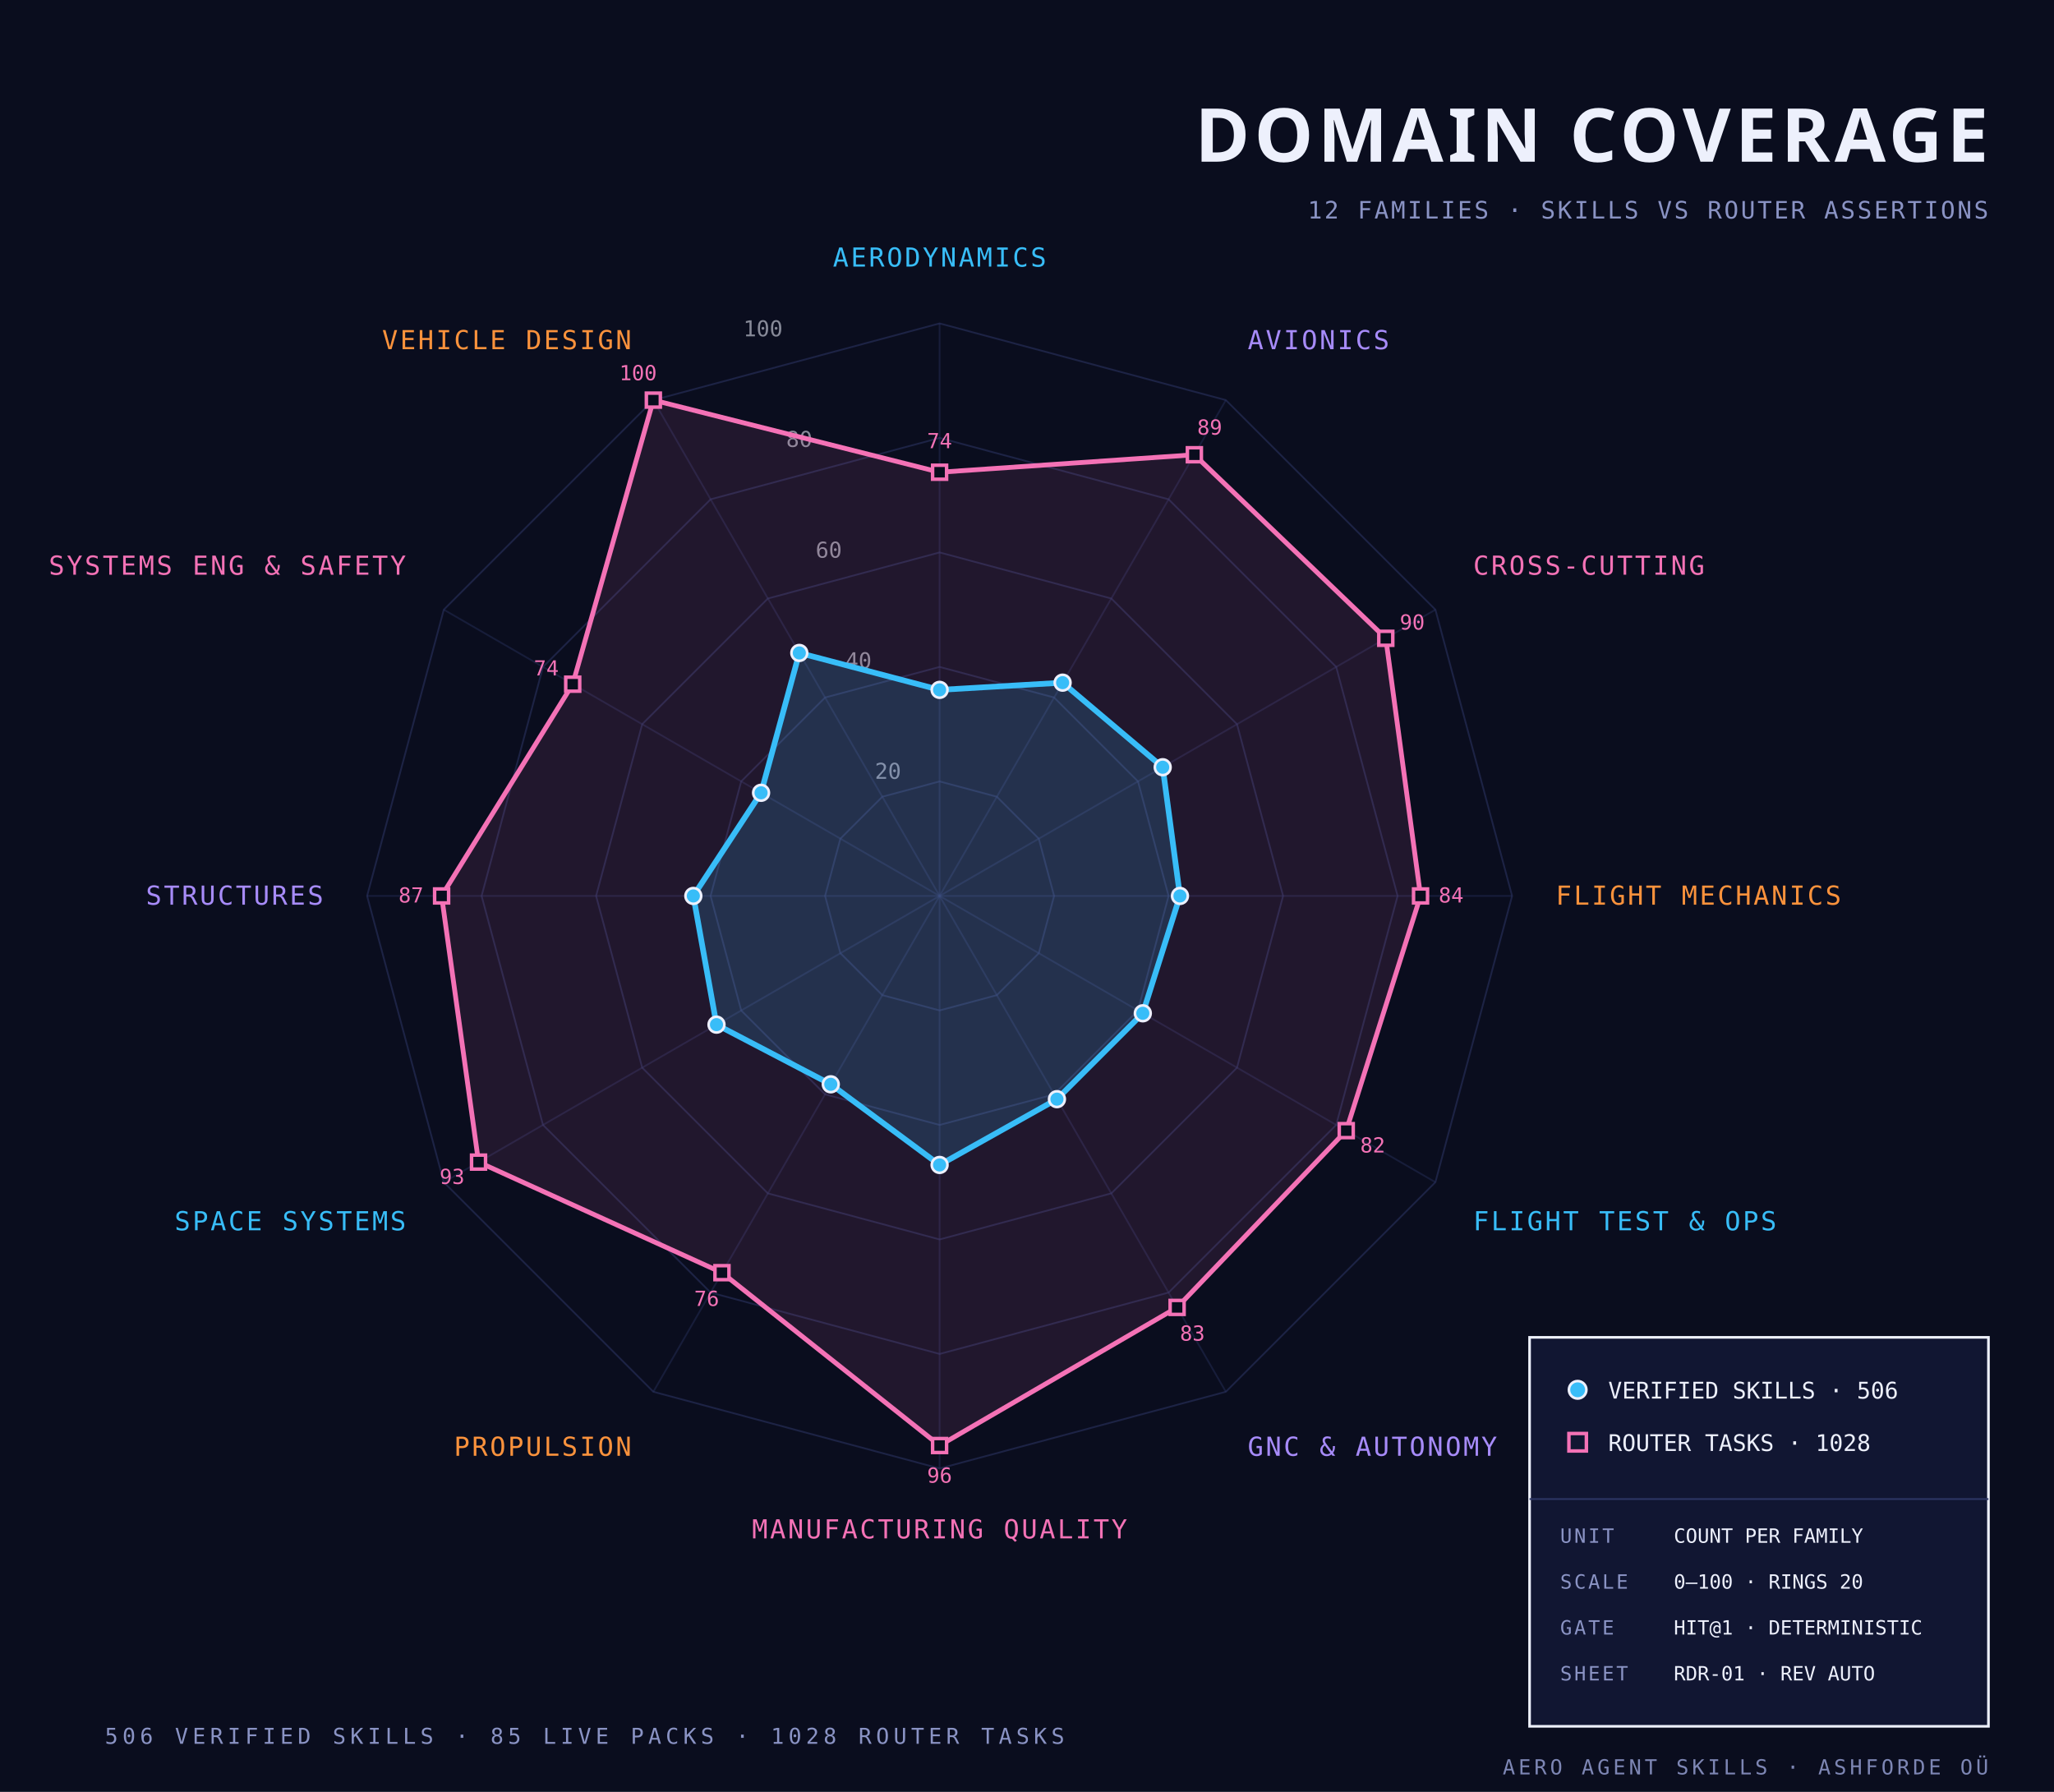
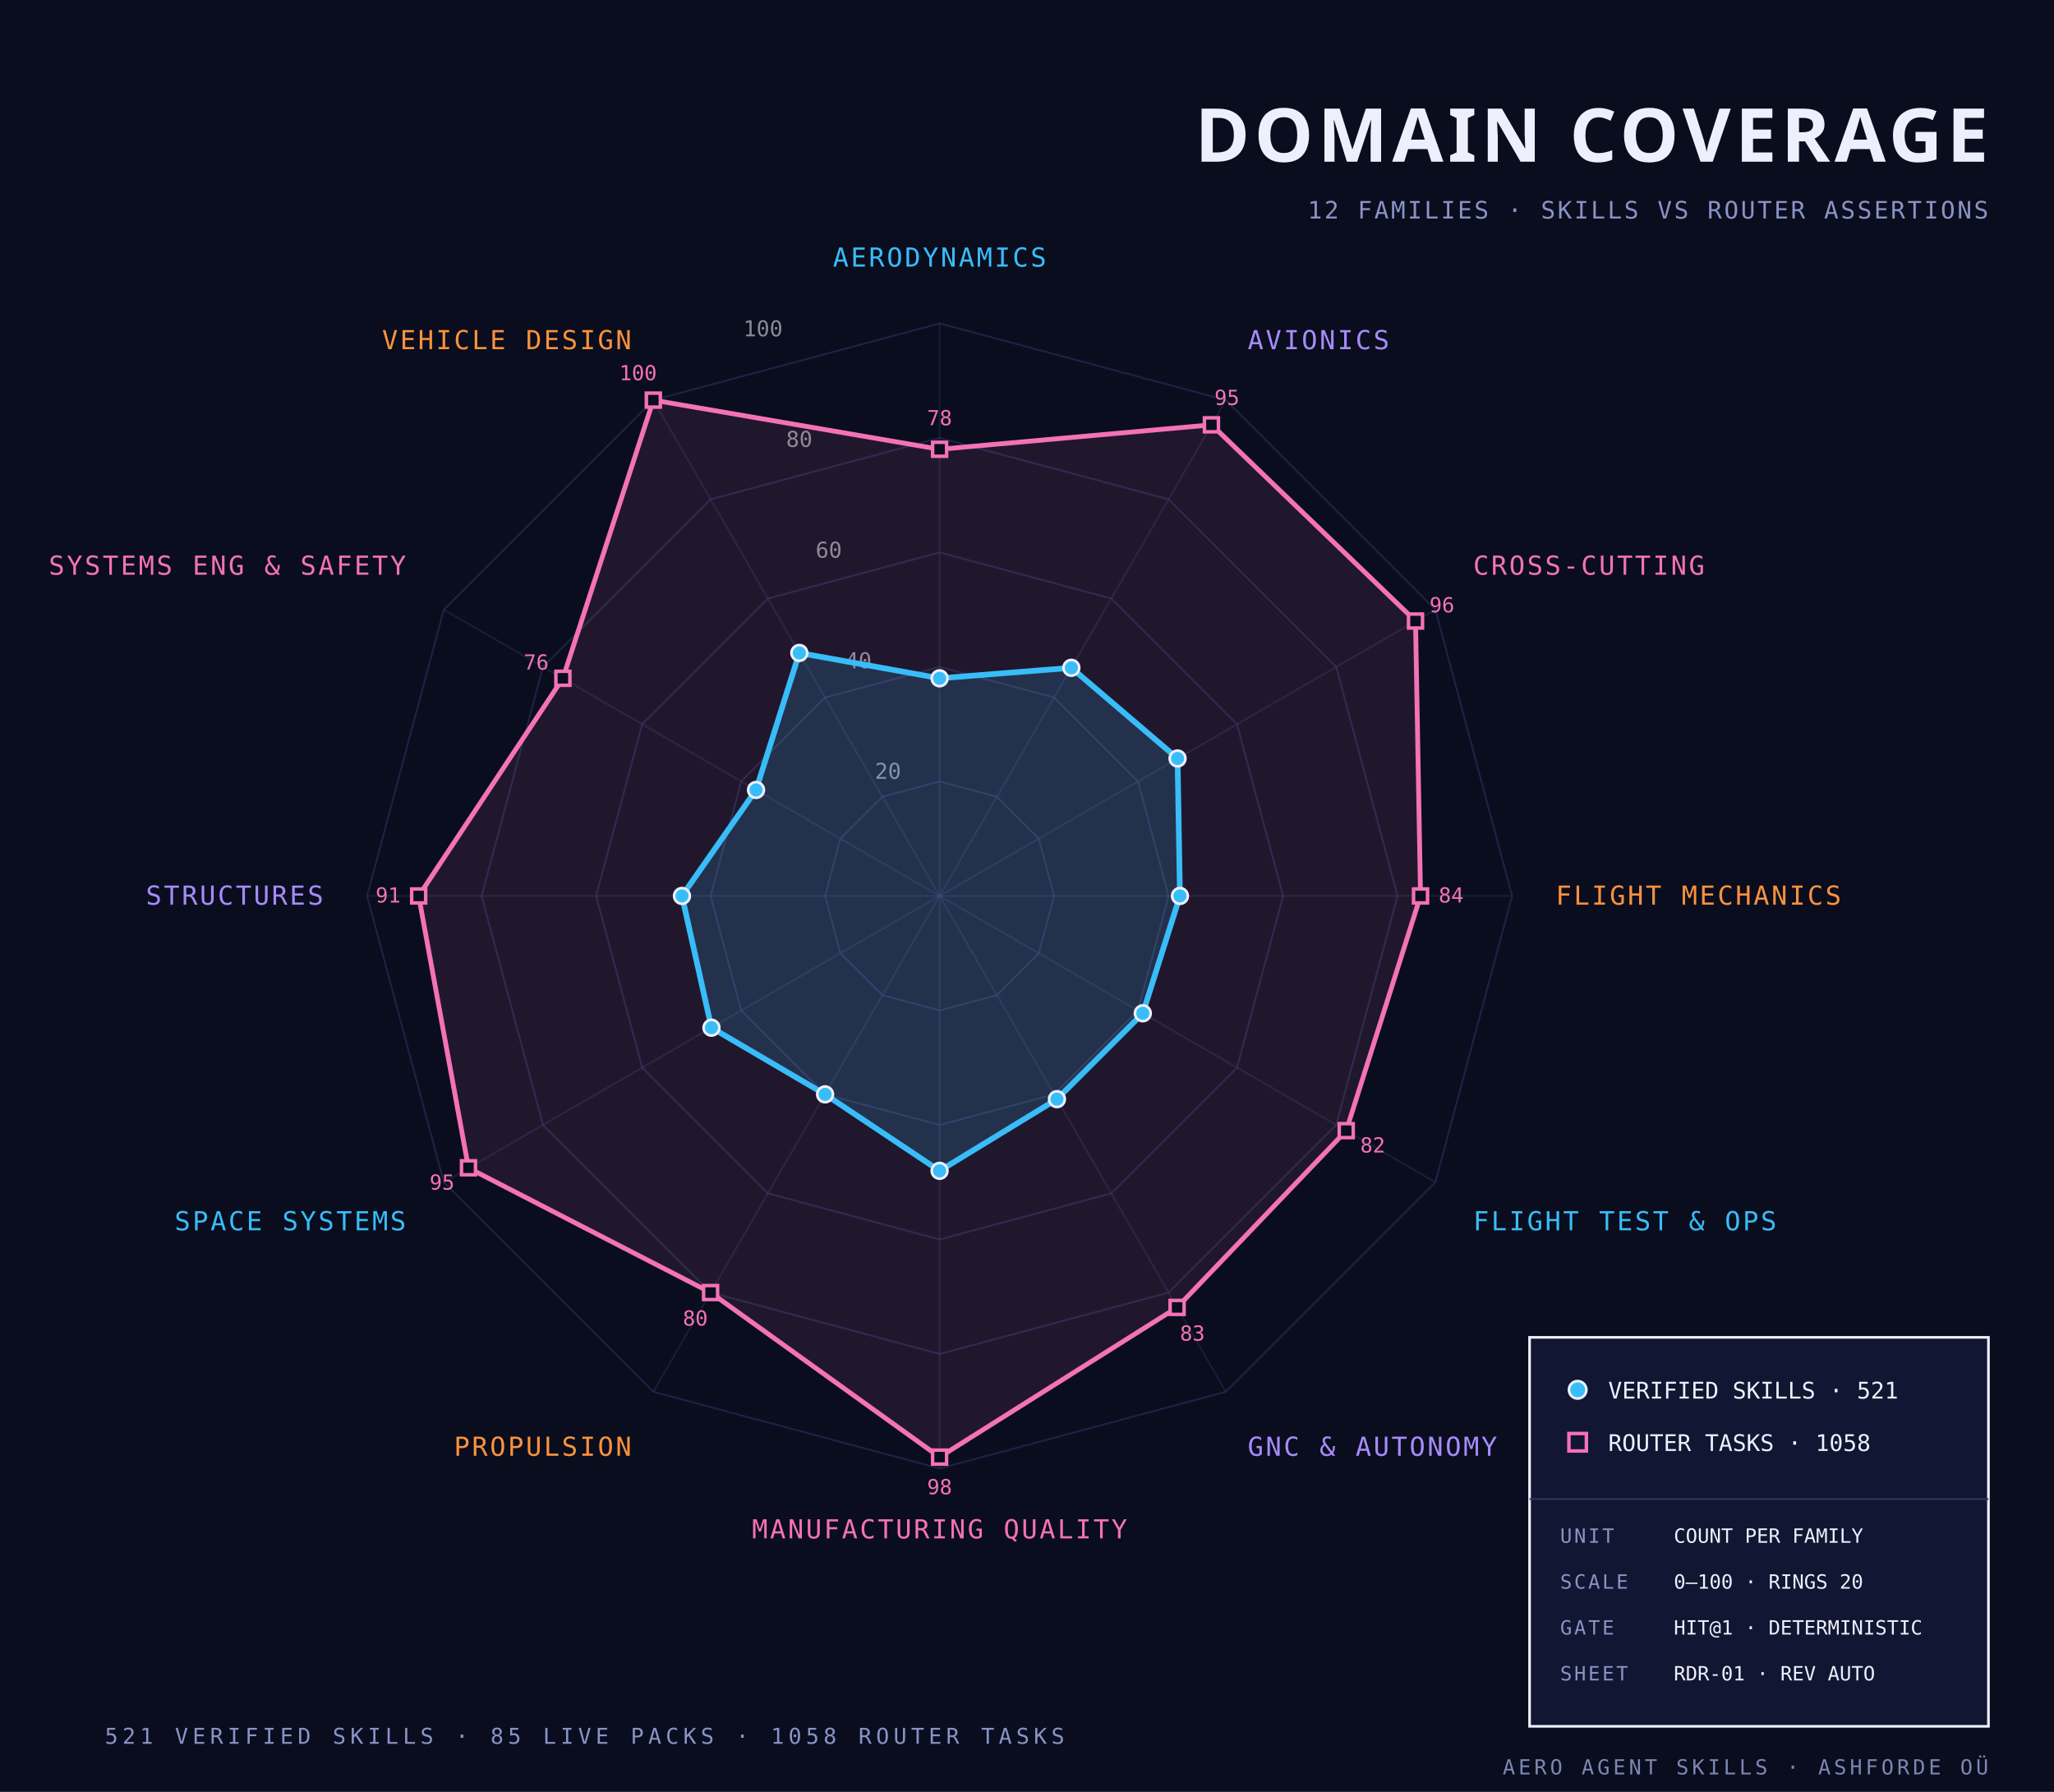
<svg xmlns="http://www.w3.org/2000/svg" width="940" height="820" viewBox="0 0 940 820">
  <style>
    .mono { font-family: "JetBrains Mono", "IBM Plex Mono", "Menlo", monospace; }
    .cond { font-family: "Barlow Condensed", "DIN Condensed", "Arial Narrow", sans-serif; font-weight: 700; text-transform: uppercase; }
    .serif { font-family: "Instrument Serif", Georgia, serif; font-style: italic; }
  </style>
  <rect width="940" height="820" fill="#0a0d1e" />
  <polygon points="430.0,357.6 456.2,364.6 475.4,383.8 482.4,410.0 475.4,436.2 456.2,455.4 430.0,462.4 403.8,455.4 384.6,436.2 377.6,410.0 384.6,383.8 403.8,364.6" fill="none" stroke="#2c3564" stroke-width="0.8" stroke-opacity="0.55" />
  <polygon points="430.0,305.2 482.4,319.2 520.8,357.6 534.8,410.0 520.8,462.4 482.4,500.8 430.0,514.8 377.6,500.8 339.2,462.4 325.2,410.0 339.2,357.6 377.6,319.2" fill="none" stroke="#2c3564" stroke-width="0.8" stroke-opacity="0.55" />
  <polygon points="430.0,252.8 508.6,273.9 566.1,331.4 587.2,410.0 566.1,488.6 508.6,546.1 430.0,567.2 351.4,546.1 293.9,488.6 272.8,410.0 293.9,331.4 351.4,273.9" fill="none" stroke="#2c3564" stroke-width="0.8" stroke-opacity="0.55" />
  <polygon points="430.0,200.4 534.8,228.5 611.5,305.2 639.6,410.0 611.5,514.8 534.8,591.5 430.0,619.6 325.2,591.5 248.5,514.8 220.4,410.0 248.5,305.2 325.2,228.5" fill="none" stroke="#2c3564" stroke-width="0.8" stroke-opacity="0.55" />
  <polygon points="430.0,148.0 561.0,183.1 656.9,279.0 692.0,410.0 656.9,541.0 561.0,636.9 430.0,672.0 299.0,636.9 203.1,541.0 168.0,410.0 203.1,279.0 299.0,183.1" fill="none" stroke="#2c3564" stroke-width="0.8" stroke-opacity="0.55" />
  <line x1="430" y1="410" x2="430.0" y2="148.0" stroke="#2c3564" stroke-width="0.8" stroke-opacity="0.4" />
  <line x1="430" y1="410" x2="561.0" y2="183.1" stroke="#2c3564" stroke-width="0.8" stroke-opacity="0.4" />
  <line x1="430" y1="410" x2="656.9" y2="279.0" stroke="#2c3564" stroke-width="0.8" stroke-opacity="0.4" />
  <line x1="430" y1="410" x2="692.0" y2="410.0" stroke="#2c3564" stroke-width="0.8" stroke-opacity="0.4" />
  <line x1="430" y1="410" x2="656.9" y2="541.0" stroke="#2c3564" stroke-width="0.8" stroke-opacity="0.4" />
  <line x1="430" y1="410" x2="561.0" y2="636.9" stroke="#2c3564" stroke-width="0.8" stroke-opacity="0.4" />
  <line x1="430" y1="410" x2="430.0" y2="672.0" stroke="#2c3564" stroke-width="0.8" stroke-opacity="0.4" />
  <line x1="430" y1="410" x2="299.0" y2="636.9" stroke="#2c3564" stroke-width="0.8" stroke-opacity="0.4" />
  <line x1="430" y1="410" x2="203.1" y2="541.0" stroke="#2c3564" stroke-width="0.8" stroke-opacity="0.4" />
  <line x1="430" y1="410" x2="168.0" y2="410.0" stroke="#2c3564" stroke-width="0.8" stroke-opacity="0.4" />
  <line x1="430" y1="410" x2="203.1" y2="279.0" stroke="#2c3564" stroke-width="0.8" stroke-opacity="0.4" />
  <line x1="430" y1="410" x2="299.0" y2="183.1" stroke="#2c3564" stroke-width="0.8" stroke-opacity="0.4" />
  <text class="mono" x="412.4" y="356.4" text-anchor="end" font-size="10" fill="#edf0fc" opacity="0.55">20</text>
  <text class="mono" x="398.9" y="305.8" text-anchor="end" font-size="10" fill="#edf0fc" opacity="0.55">40</text>
  <text class="mono" x="385.3" y="255.2" text-anchor="end" font-size="10" fill="#edf0fc" opacity="0.55">60</text>
  <text class="mono" x="371.8" y="204.5" text-anchor="end" font-size="10" fill="#edf0fc" opacity="0.55">80</text>
  <text class="mono" x="358.2" y="153.9" text-anchor="end" font-size="10" fill="#edf0fc" opacity="0.55">100</text>
  <text class="mono" x="430.0" y="122.0" text-anchor="middle" font-size="12" fill="#38bdf8" letter-spacing="1">AERODYNAMICS</text>
  <text class="mono" x="571.0" y="159.8" text-anchor="start" font-size="12" fill="#a78bfa" letter-spacing="1">AVIONICS</text>
  <text class="mono" x="674.2" y="263.0" text-anchor="start" font-size="12" fill="#f472b6" letter-spacing="1">CROSS-CUTTING</text>
  <text class="mono" x="712.0" y="414.0" text-anchor="start" font-size="12" fill="#fb923c" letter-spacing="1">FLIGHT MECHANICS</text>
  <text class="mono" x="674.2" y="563.0" text-anchor="start" font-size="12" fill="#38bdf8" letter-spacing="1">FLIGHT TEST &amp; OPS</text>
  <text class="mono" x="571.0" y="666.2" text-anchor="start" font-size="12" fill="#a78bfa" letter-spacing="1">GNC &amp; AUTONOMY</text>
  <text class="mono" x="430.0" y="704.0" text-anchor="middle" font-size="12" fill="#f472b6" letter-spacing="1">MANUFACTURING QUALITY</text>
  <text class="mono" x="289.0" y="666.2" text-anchor="end" font-size="12" fill="#fb923c" letter-spacing="1">PROPULSION</text>
  <text class="mono" x="185.8" y="563.0" text-anchor="end" font-size="12" fill="#38bdf8" letter-spacing="1">SPACE SYSTEMS</text>
  <text class="mono" x="148.0" y="414.0" text-anchor="end" font-size="12" fill="#a78bfa" letter-spacing="1">STRUCTURES</text>
  <text class="mono" x="185.8" y="263.0" text-anchor="end" font-size="12" fill="#f472b6" letter-spacing="1">SYSTEMS ENG &amp; SAFETY</text>
  <text class="mono" x="289.0" y="159.8" text-anchor="end" font-size="12" fill="#fb923c" letter-spacing="1">VEHICLE DESIGN</text>
-   <polygon points="430.0,216.1 546.6,208.1 634.2,292.1 650.1,410.0 616.1,517.4 538.7,598.3 430.0,661.5 330.4,582.4 219.0,531.8 202.1,410.0 262.1,313.1 299.0,183.1" fill="#f472b6" fill-opacity="0.10" stroke="#f472b6" stroke-width="2.2" />
-   <rect x="426.8" y="212.9" width="6.4" height="6.4" fill="#0a0d1e" stroke="#f472b6" stroke-width="1.6" />
-   <rect x="543.4" y="204.9" width="6.4" height="6.4" fill="#0a0d1e" stroke="#f472b6" stroke-width="1.6" />
-   <rect x="631.0" y="288.9" width="6.4" height="6.4" fill="#0a0d1e" stroke="#f472b6" stroke-width="1.6" />
+   <polygon points="430.0,205.6 554.5,194.4 647.8,284.2 650.1,410.0 616.1,517.4 538.7,598.3 430.0,666.8 325.2,591.5 214.4,534.5 191.6,410.0 257.6,310.4 299.0,183.1" fill="#f472b6" fill-opacity="0.10" stroke="#f472b6" stroke-width="2.2" />
+   <rect x="426.8" y="202.4" width="6.4" height="6.4" fill="#0a0d1e" stroke="#f472b6" stroke-width="1.6" />
+   <rect x="551.2" y="191.2" width="6.4" height="6.4" fill="#0a0d1e" stroke="#f472b6" stroke-width="1.6" />
+   <rect x="644.6" y="281.0" width="6.4" height="6.4" fill="#0a0d1e" stroke="#f472b6" stroke-width="1.6" />
  <rect x="646.9" y="406.8" width="6.4" height="6.4" fill="#0a0d1e" stroke="#f472b6" stroke-width="1.6" />
  <rect x="612.9" y="514.2" width="6.4" height="6.4" fill="#0a0d1e" stroke="#f472b6" stroke-width="1.6" />
  <rect x="535.5" y="595.1" width="6.4" height="6.4" fill="#0a0d1e" stroke="#f472b6" stroke-width="1.6" />
-   <rect x="426.8" y="658.3" width="6.4" height="6.4" fill="#0a0d1e" stroke="#f472b6" stroke-width="1.6" />
-   <rect x="327.2" y="579.2" width="6.4" height="6.4" fill="#0a0d1e" stroke="#f472b6" stroke-width="1.6" />
-   <rect x="215.8" y="528.6" width="6.4" height="6.4" fill="#0a0d1e" stroke="#f472b6" stroke-width="1.6" />
-   <rect x="198.9" y="406.8" width="6.4" height="6.4" fill="#0a0d1e" stroke="#f472b6" stroke-width="1.6" />
-   <rect x="258.9" y="309.9" width="6.4" height="6.4" fill="#0a0d1e" stroke="#f472b6" stroke-width="1.6" />
+   <rect x="426.8" y="663.6" width="6.4" height="6.4" fill="#0a0d1e" stroke="#f472b6" stroke-width="1.6" />
+   <rect x="322.0" y="588.3" width="6.4" height="6.4" fill="#0a0d1e" stroke="#f472b6" stroke-width="1.6" />
+   <rect x="211.2" y="531.2" width="6.4" height="6.4" fill="#0a0d1e" stroke="#f472b6" stroke-width="1.6" />
+   <rect x="188.4" y="406.8" width="6.4" height="6.4" fill="#0a0d1e" stroke="#f472b6" stroke-width="1.6" />
+   <rect x="254.4" y="307.2" width="6.4" height="6.4" fill="#0a0d1e" stroke="#f472b6" stroke-width="1.6" />
  <rect x="295.8" y="179.9" width="6.4" height="6.4" fill="#0a0d1e" stroke="#f472b6" stroke-width="1.6" />
-   <polygon points="430.0,315.7 486.3,312.4 532.1,351.1 540.0,410.0 523.0,463.7 483.7,503.0 430.0,533.1 380.2,496.2 327.9,468.9 317.3,410.0 348.3,362.8 365.8,298.8" fill="#38bdf8" fill-opacity="0.16" stroke="#38bdf8" stroke-width="2.6" />
-   <circle cx="430.0" cy="315.7" r="3.6" fill="#38bdf8" stroke="#edf0fc" stroke-width="1.2" />
-   <circle cx="486.3" cy="312.4" r="3.6" fill="#38bdf8" stroke="#edf0fc" stroke-width="1.2" />
-   <circle cx="532.1" cy="351.1" r="3.6" fill="#38bdf8" stroke="#edf0fc" stroke-width="1.2" />
+   <polygon points="430.0,310.4 490.3,305.6 538.9,347.1 540.0,410.0 523.0,463.7 483.7,503.0 430.0,535.8 377.6,500.8 325.6,470.3 312.1,410.0 346.0,361.5 365.8,298.8" fill="#38bdf8" fill-opacity="0.16" stroke="#38bdf8" stroke-width="2.6" />
+   <circle cx="430.0" cy="310.4" r="3.6" fill="#38bdf8" stroke="#edf0fc" stroke-width="1.2" />
+   <circle cx="490.3" cy="305.6" r="3.6" fill="#38bdf8" stroke="#edf0fc" stroke-width="1.2" />
+   <circle cx="538.9" cy="347.1" r="3.6" fill="#38bdf8" stroke="#edf0fc" stroke-width="1.2" />
  <circle cx="540.0" cy="410.0" r="3.6" fill="#38bdf8" stroke="#edf0fc" stroke-width="1.2" />
  <circle cx="523.0" cy="463.7" r="3.6" fill="#38bdf8" stroke="#edf0fc" stroke-width="1.2" />
  <circle cx="483.7" cy="503.0" r="3.6" fill="#38bdf8" stroke="#edf0fc" stroke-width="1.2" />
-   <circle cx="430.0" cy="533.1" r="3.6" fill="#38bdf8" stroke="#edf0fc" stroke-width="1.2" />
-   <circle cx="380.2" cy="496.2" r="3.6" fill="#38bdf8" stroke="#edf0fc" stroke-width="1.2" />
-   <circle cx="327.9" cy="468.9" r="3.6" fill="#38bdf8" stroke="#edf0fc" stroke-width="1.2" />
-   <circle cx="317.3" cy="410.0" r="3.6" fill="#38bdf8" stroke="#edf0fc" stroke-width="1.2" />
-   <circle cx="348.3" cy="362.8" r="3.6" fill="#38bdf8" stroke="#edf0fc" stroke-width="1.2" />
+   <circle cx="430.0" cy="535.8" r="3.6" fill="#38bdf8" stroke="#edf0fc" stroke-width="1.2" />
+   <circle cx="377.6" cy="500.8" r="3.6" fill="#38bdf8" stroke="#edf0fc" stroke-width="1.2" />
+   <circle cx="325.6" cy="470.3" r="3.6" fill="#38bdf8" stroke="#edf0fc" stroke-width="1.2" />
+   <circle cx="312.1" cy="410.0" r="3.6" fill="#38bdf8" stroke="#edf0fc" stroke-width="1.2" />
+   <circle cx="346.0" cy="361.5" r="3.6" fill="#38bdf8" stroke="#edf0fc" stroke-width="1.2" />
  <circle cx="365.8" cy="298.8" r="3.6" fill="#38bdf8" stroke="#edf0fc" stroke-width="1.2" />
-   <text class="mono" x="430.0" y="205.1" text-anchor="middle" font-size="9.5" fill="#f472b6">74</text>
-   <text class="mono" x="553.6" y="198.9" text-anchor="middle" font-size="9.5" fill="#f472b6">89</text>
-   <text class="mono" x="646.3" y="288.1" text-anchor="middle" font-size="9.5" fill="#f472b6">90</text>
+   <text class="mono" x="430.0" y="194.6" text-anchor="middle" font-size="9.5" fill="#f472b6">78</text>
+   <text class="mono" x="561.5" y="185.3" text-anchor="middle" font-size="9.5" fill="#f472b6">95</text>
+   <text class="mono" x="659.9" y="280.2" text-anchor="middle" font-size="9.5" fill="#f472b6">96</text>
  <text class="mono" x="664.1" y="413.0" text-anchor="middle" font-size="9.5" fill="#f472b6">84</text>
  <text class="mono" x="628.2" y="527.4" text-anchor="middle" font-size="9.5" fill="#f472b6">82</text>
  <text class="mono" x="545.7" y="613.5" text-anchor="middle" font-size="9.5" fill="#f472b6">83</text>
-   <text class="mono" x="430.0" y="678.5" text-anchor="middle" font-size="9.5" fill="#f472b6">96</text>
-   <text class="mono" x="323.4" y="597.6" text-anchor="middle" font-size="9.5" fill="#f472b6">76</text>
-   <text class="mono" x="206.9" y="541.8" text-anchor="middle" font-size="9.5" fill="#f472b6">93</text>
-   <text class="mono" x="188.1" y="413.0" text-anchor="middle" font-size="9.5" fill="#f472b6">87</text>
-   <text class="mono" x="250.0" y="309.1" text-anchor="middle" font-size="9.5" fill="#f472b6">74</text>
+   <text class="mono" x="430.0" y="683.8" text-anchor="middle" font-size="9.5" fill="#f472b6">98</text>
+   <text class="mono" x="318.2" y="606.6" text-anchor="middle" font-size="9.5" fill="#f472b6">80</text>
+   <text class="mono" x="202.3" y="544.4" text-anchor="middle" font-size="9.5" fill="#f472b6">95</text>
+   <text class="mono" x="177.6" y="413.0" text-anchor="middle" font-size="9.5" fill="#f472b6">91</text>
+   <text class="mono" x="245.4" y="306.4" text-anchor="middle" font-size="9.5" fill="#f472b6">76</text>
  <text class="mono" x="292.0" y="174.0" text-anchor="middle" font-size="9.5" fill="#f472b6">100</text>
  <text class="cond" x="910.0" y="74.0" text-anchor="end" font-size="34" fill="#edf0fc" letter-spacing="2">DOMAIN COVERAGE</text>
  <text class="mono" x="910.0" y="100.0" text-anchor="end" font-size="11" fill="#8a93c4" letter-spacing="1">12 FAMILIES · SKILLS VS ROUTER ASSERTIONS</text>
  <rect x="700" y="612" width="210" height="178" fill="#111632" stroke="#edf0fc" stroke-width="1.2" />
  <line x1="700" y1="686" x2="910" y2="686" stroke="#2c3564" stroke-width="0.8" />
  <circle cx="722" cy="636" r="4" fill="#38bdf8" stroke="#edf0fc" stroke-width="1.2" />
-   <text class="mono" x="736.0" y="640.0" text-anchor="start" font-size="10.5" fill="#edf0fc">VERIFIED SKILLS · 506</text>
+   <text class="mono" x="736.0" y="640.0" text-anchor="start" font-size="10.5" fill="#edf0fc">VERIFIED SKILLS · 521</text>
  <rect x="718" y="656" width="8" height="8" fill="none" stroke="#f472b6" stroke-width="1.6" />
-   <text class="mono" x="736.0" y="664.0" text-anchor="start" font-size="10.5" fill="#edf0fc">ROUTER TASKS · 1028</text>
+   <text class="mono" x="736.0" y="664.0" text-anchor="start" font-size="10.5" fill="#edf0fc">ROUTER TASKS · 1058</text>
  <text class="mono" x="714.0" y="706.0" text-anchor="start" font-size="9" fill="#8a93c4" letter-spacing="1">UNIT</text>
  <text class="mono" x="766.0" y="706.0" text-anchor="start" font-size="9" fill="#edf0fc">COUNT PER FAMILY</text>
  <text class="mono" x="714.0" y="727.0" text-anchor="start" font-size="9" fill="#8a93c4" letter-spacing="1">SCALE</text>
  <text class="mono" x="766.0" y="727.0" text-anchor="start" font-size="9" fill="#edf0fc">0–100 · RINGS 20</text>
  <text class="mono" x="714.0" y="748.0" text-anchor="start" font-size="9" fill="#8a93c4" letter-spacing="1">GATE</text>
  <text class="mono" x="766.0" y="748.0" text-anchor="start" font-size="9" fill="#edf0fc">HIT@1 · DETERMINISTIC</text>
  <text class="mono" x="714.0" y="769.0" text-anchor="start" font-size="9" fill="#8a93c4" letter-spacing="1">SHEET</text>
  <text class="mono" x="766.0" y="769.0" text-anchor="start" font-size="9" fill="#edf0fc">RDR-01 · REV AUTO</text>
-   <text class="mono" x="48.0" y="798.0" text-anchor="start" font-size="10" fill="#8a93c4" letter-spacing="2">506 VERIFIED SKILLS · 85 LIVE PACKS · 1028 ROUTER TASKS</text>
+   <text class="mono" x="48.0" y="798.0" text-anchor="start" font-size="10" fill="#8a93c4" letter-spacing="2">521 VERIFIED SKILLS · 85 LIVE PACKS · 1058 ROUTER TASKS</text>
  <text class="mono" x="910.0" y="812.0" text-anchor="end" font-size="9.5" fill="#8a93c4" letter-spacing="1.5" opacity="0.9">AERO AGENT SKILLS · ASHFORDE OÜ</text>
</svg>
